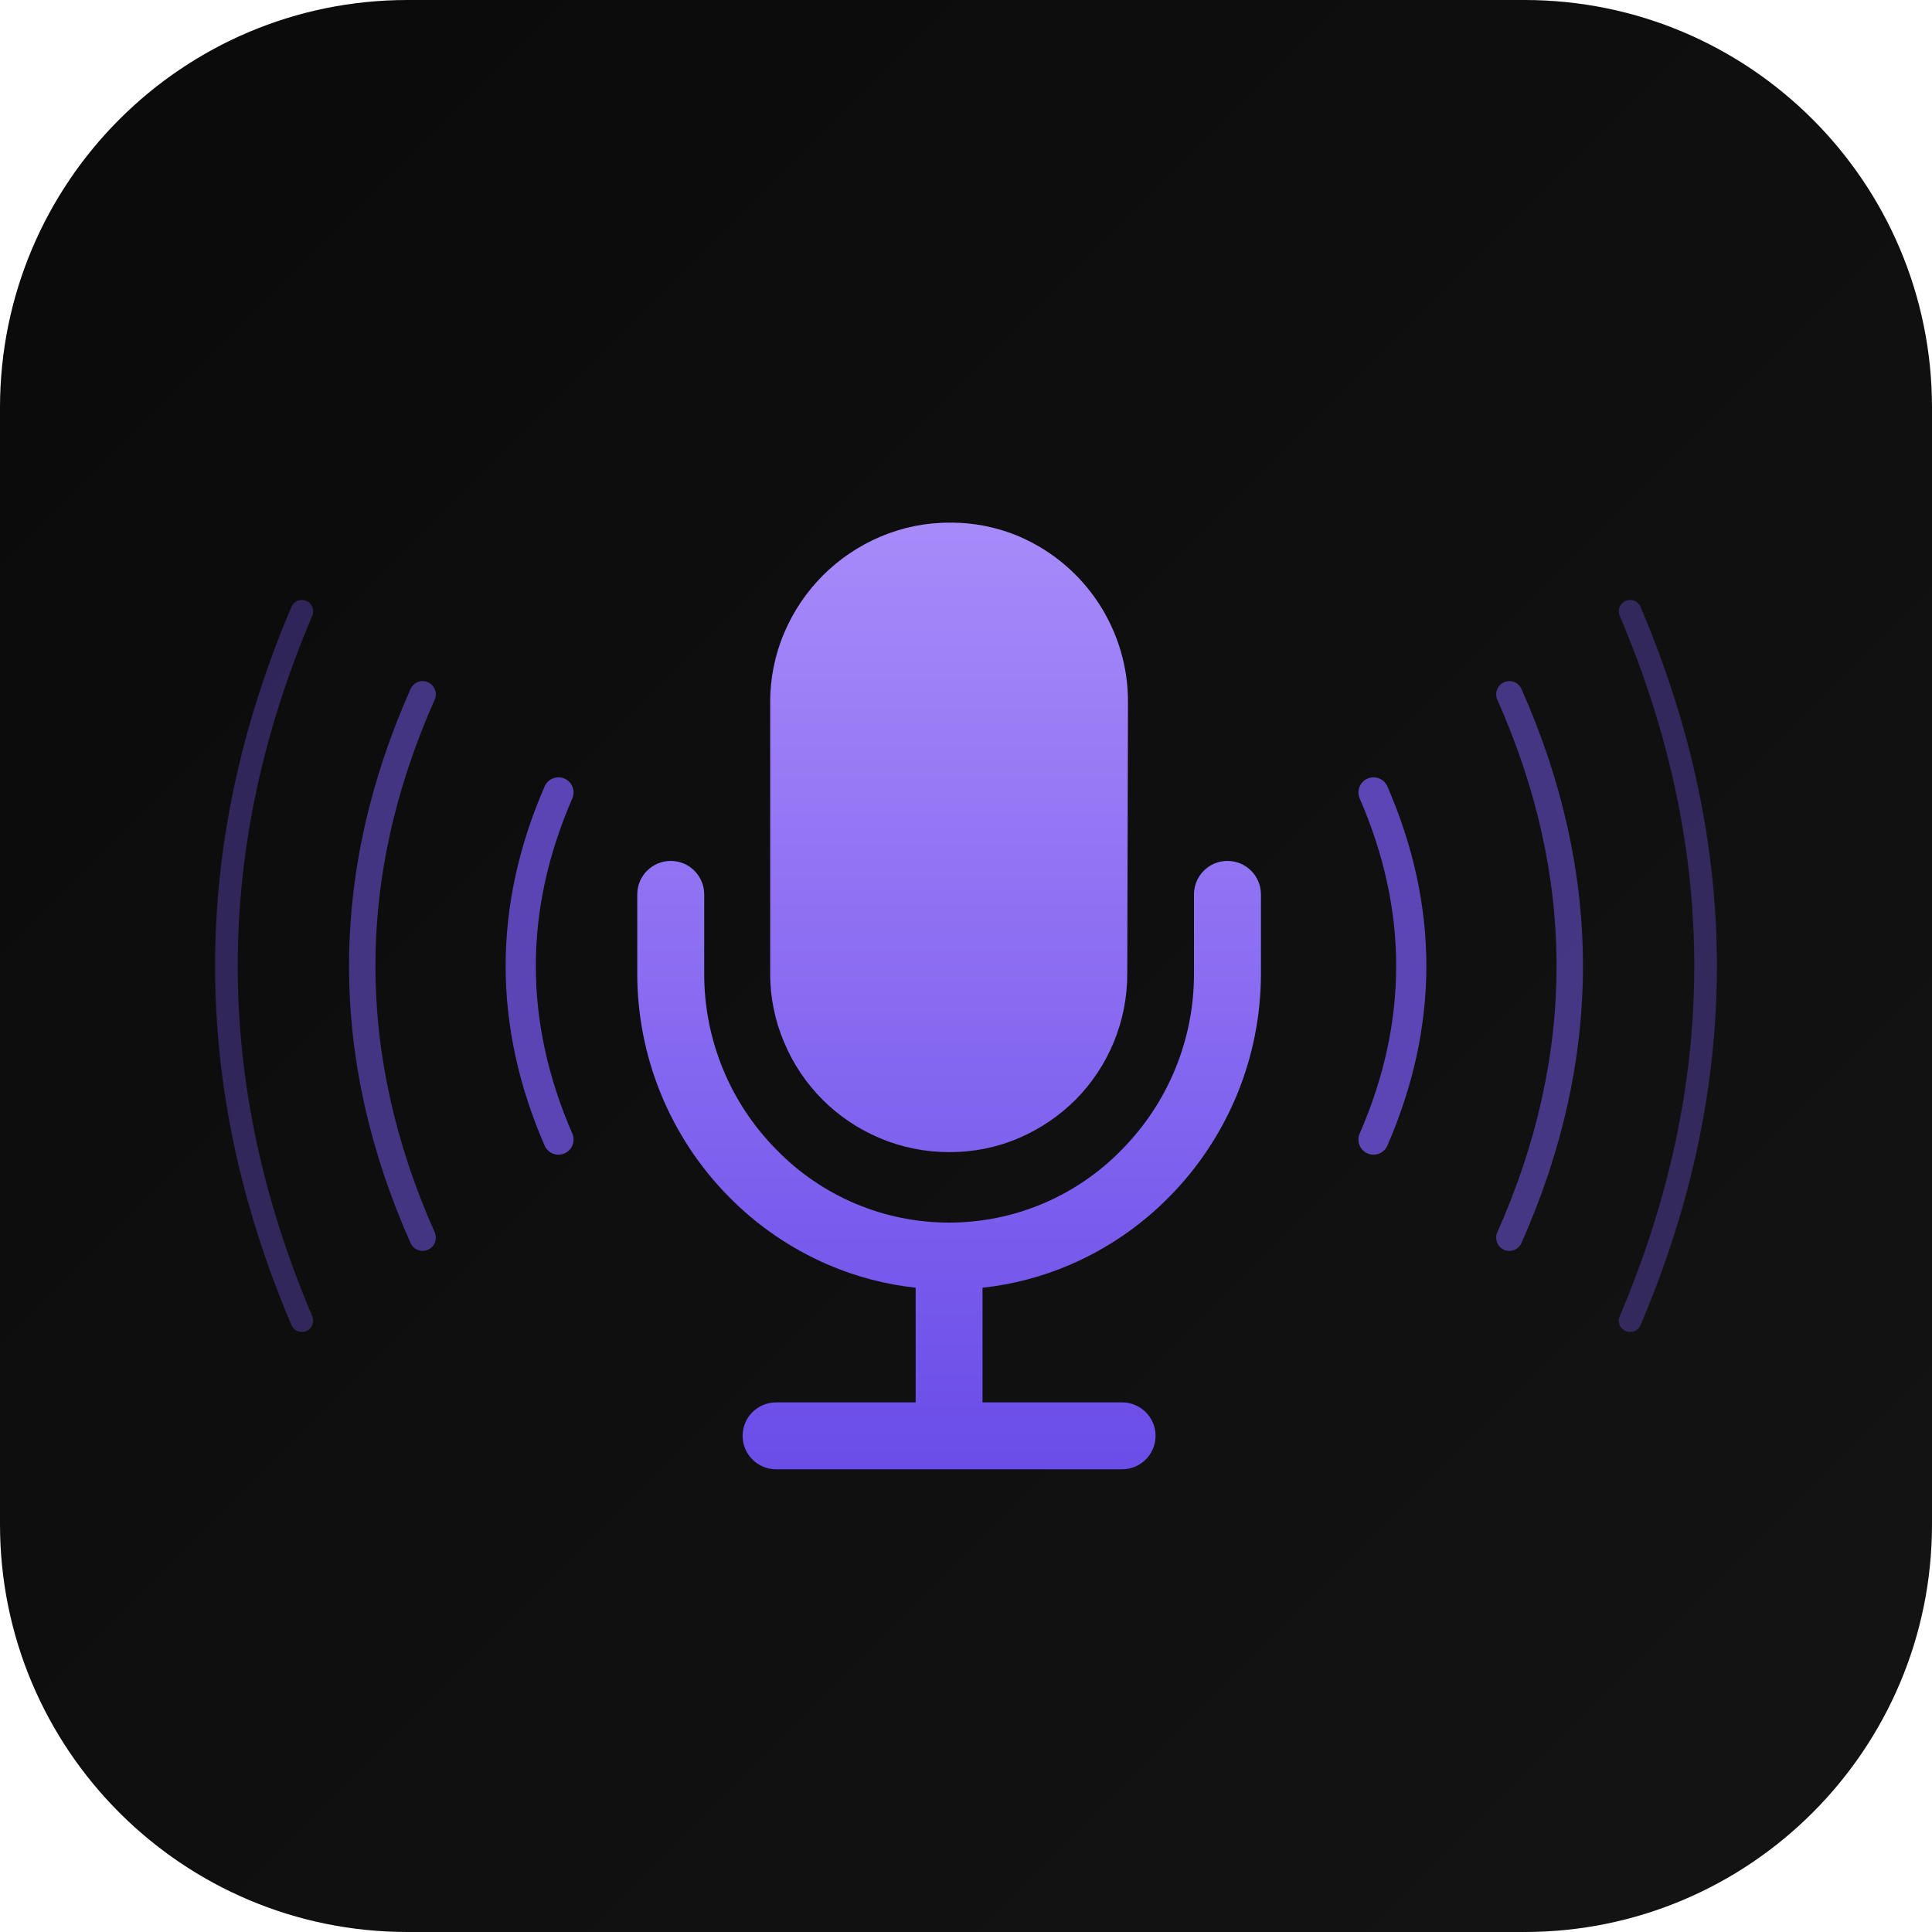
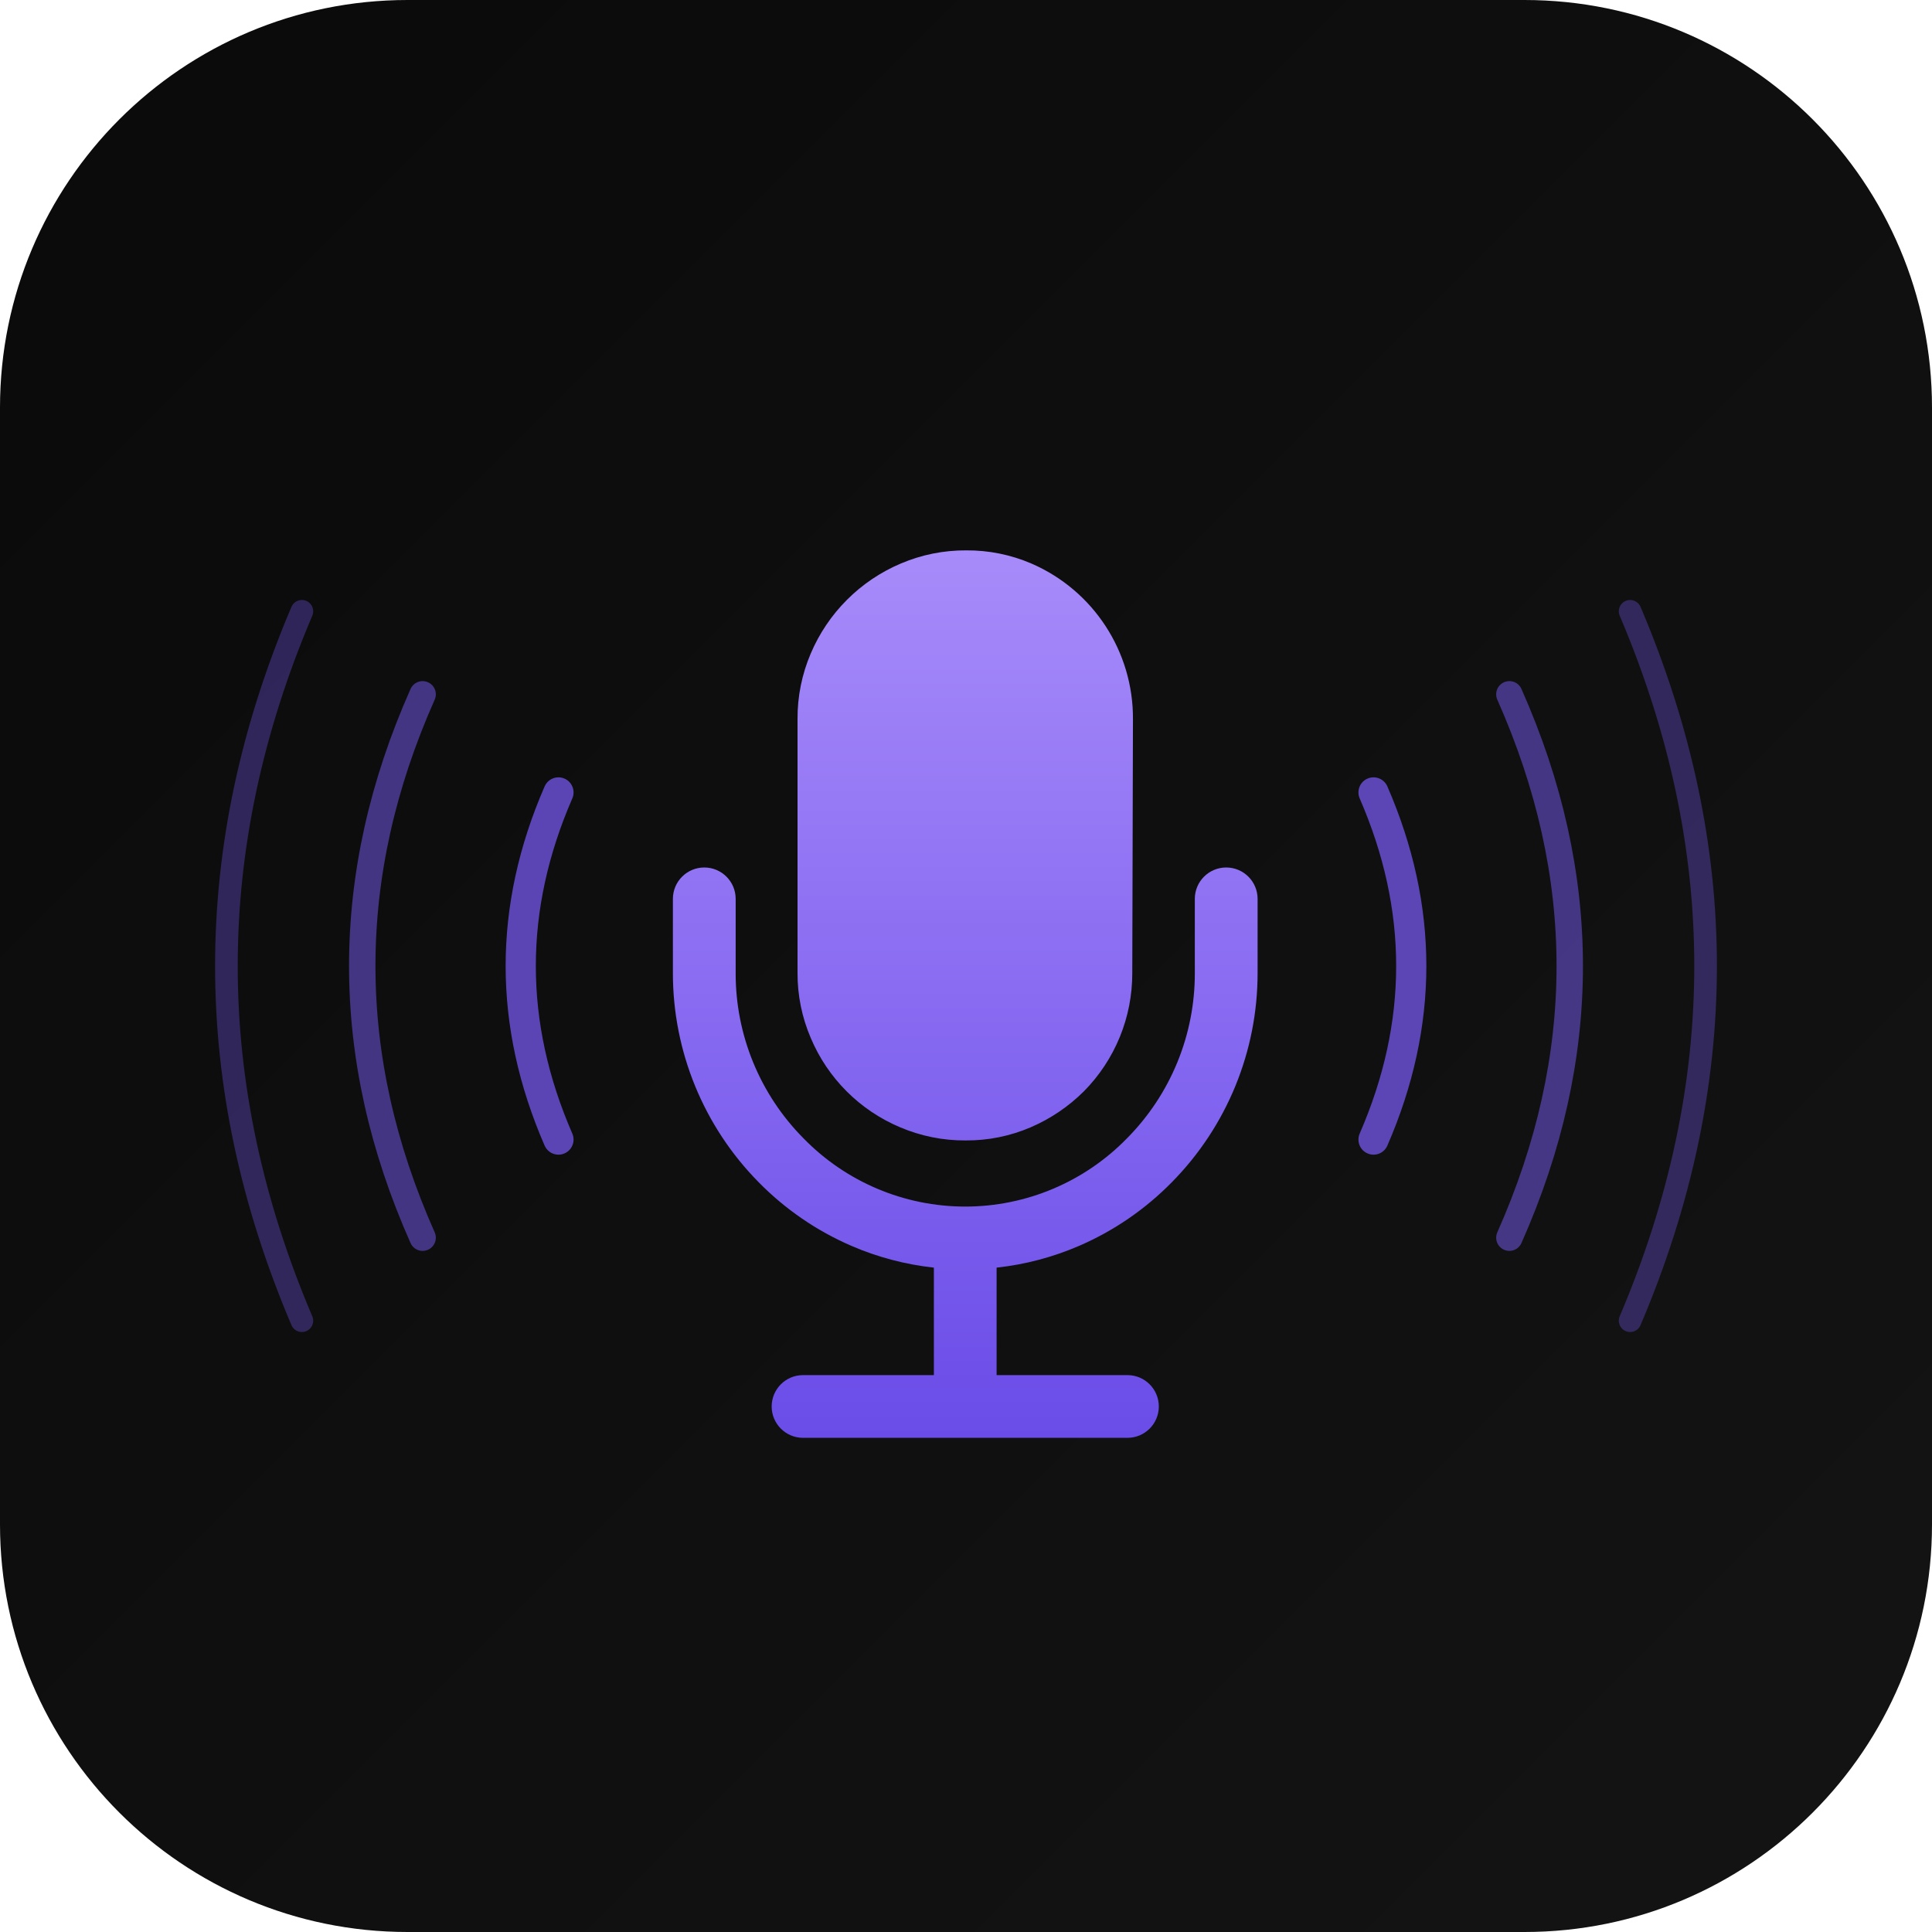
<svg xmlns="http://www.w3.org/2000/svg" viewBox="0 0 512 512" width="512" height="512">
  <defs>
    <linearGradient id="bg" x1="0" y1="0" x2="1" y2="1">
      <stop offset="0%" stop-color="#0a0a0a" />
      <stop offset="100%" stop-color="#141414" />
    </linearGradient>
    <linearGradient id="mic" x1="0.5" y1="0" x2="0.5" y2="1">
      <stop offset="0%" stop-color="#a78bfa" />
      <stop offset="100%" stop-color="#6a4ce8" />
    </linearGradient>
  </defs>
  <rect width="512" height="512" rx="108" fill="url(#bg)" />
-   <g transform="translate(256, 256) scale(16)">
+   <g transform="translate(260, 256) scale(15)">
    <path d="M11.665 7.915v1.31a5.257 5.257 0 0 1-1.514 3.694 5.174 5.174 0 0 1-1.641 1.126 5.04 5.04 0 0 1-1.456.384v1.899h2.312a.554.554 0 0 1 0 1.108H3.634a.554.554 0 0 1 0-1.108h2.312v-1.899a5.045 5.045 0 0 1-1.456-.384 5.174 5.174 0 0 1-1.641-1.126 5.257 5.257 0 0 1-1.514-3.695v-1.31a.554.554 0 1 1 1.109 0v1.31a4.131 4.131 0 0 0 1.195 2.917 3.989 3.989 0 0 0 5.722 0 4.133 4.133 0 0 0 1.195-2.917v-1.31a.554.554 0 1 1 1.109 0zM3.77 10.37a2.875 2.875 0 0 1-.233-1.146V4.738A2.905 2.905 0 0 1 3.77 3.58a3 3 0 0 1 1.59-1.59 2.902 2.902 0 0 1 1.158-.233 2.865 2.865 0 0 1 1.152.233 2.977 2.977 0 0 1 1.793 2.748l-.012 4.487a2.958 2.958 0 0 1-.856 2.09 3.025 3.025 0 0 1-.937.634 2.865 2.865 0 0 1-1.152.233 2.905 2.905 0 0 1-1.158-.233A2.957 2.957 0 0 1 3.77 10.37z" fill="url(#mic)" transform="translate(-6.78, -9.1)" />
  </g>
  <g opacity="0.7">
    <path d="M148 210 Q128 256 148 302" fill="none" stroke="#7c5cfc" stroke-width="8" stroke-linecap="round" />
    <path d="M112 184 Q80 256 112 328" fill="none" stroke="#7c5cfc" stroke-width="7" stroke-linecap="round" opacity="0.7" />
    <path d="M80 162 Q40 256 80 350" fill="none" stroke="#7c5cfc" stroke-width="6" stroke-linecap="round" opacity="0.45" />
  </g>
  <g opacity="0.7">
    <path d="M364 210 Q384 256 364 302" fill="none" stroke="#7c5cfc" stroke-width="8" stroke-linecap="round" />
    <path d="M400 184 Q432 256 400 328" fill="none" stroke="#7c5cfc" stroke-width="7" stroke-linecap="round" opacity="0.7" />
    <path d="M432 162 Q472 256 432 350" fill="none" stroke="#7c5cfc" stroke-width="6" stroke-linecap="round" opacity="0.45" />
  </g>
</svg>
